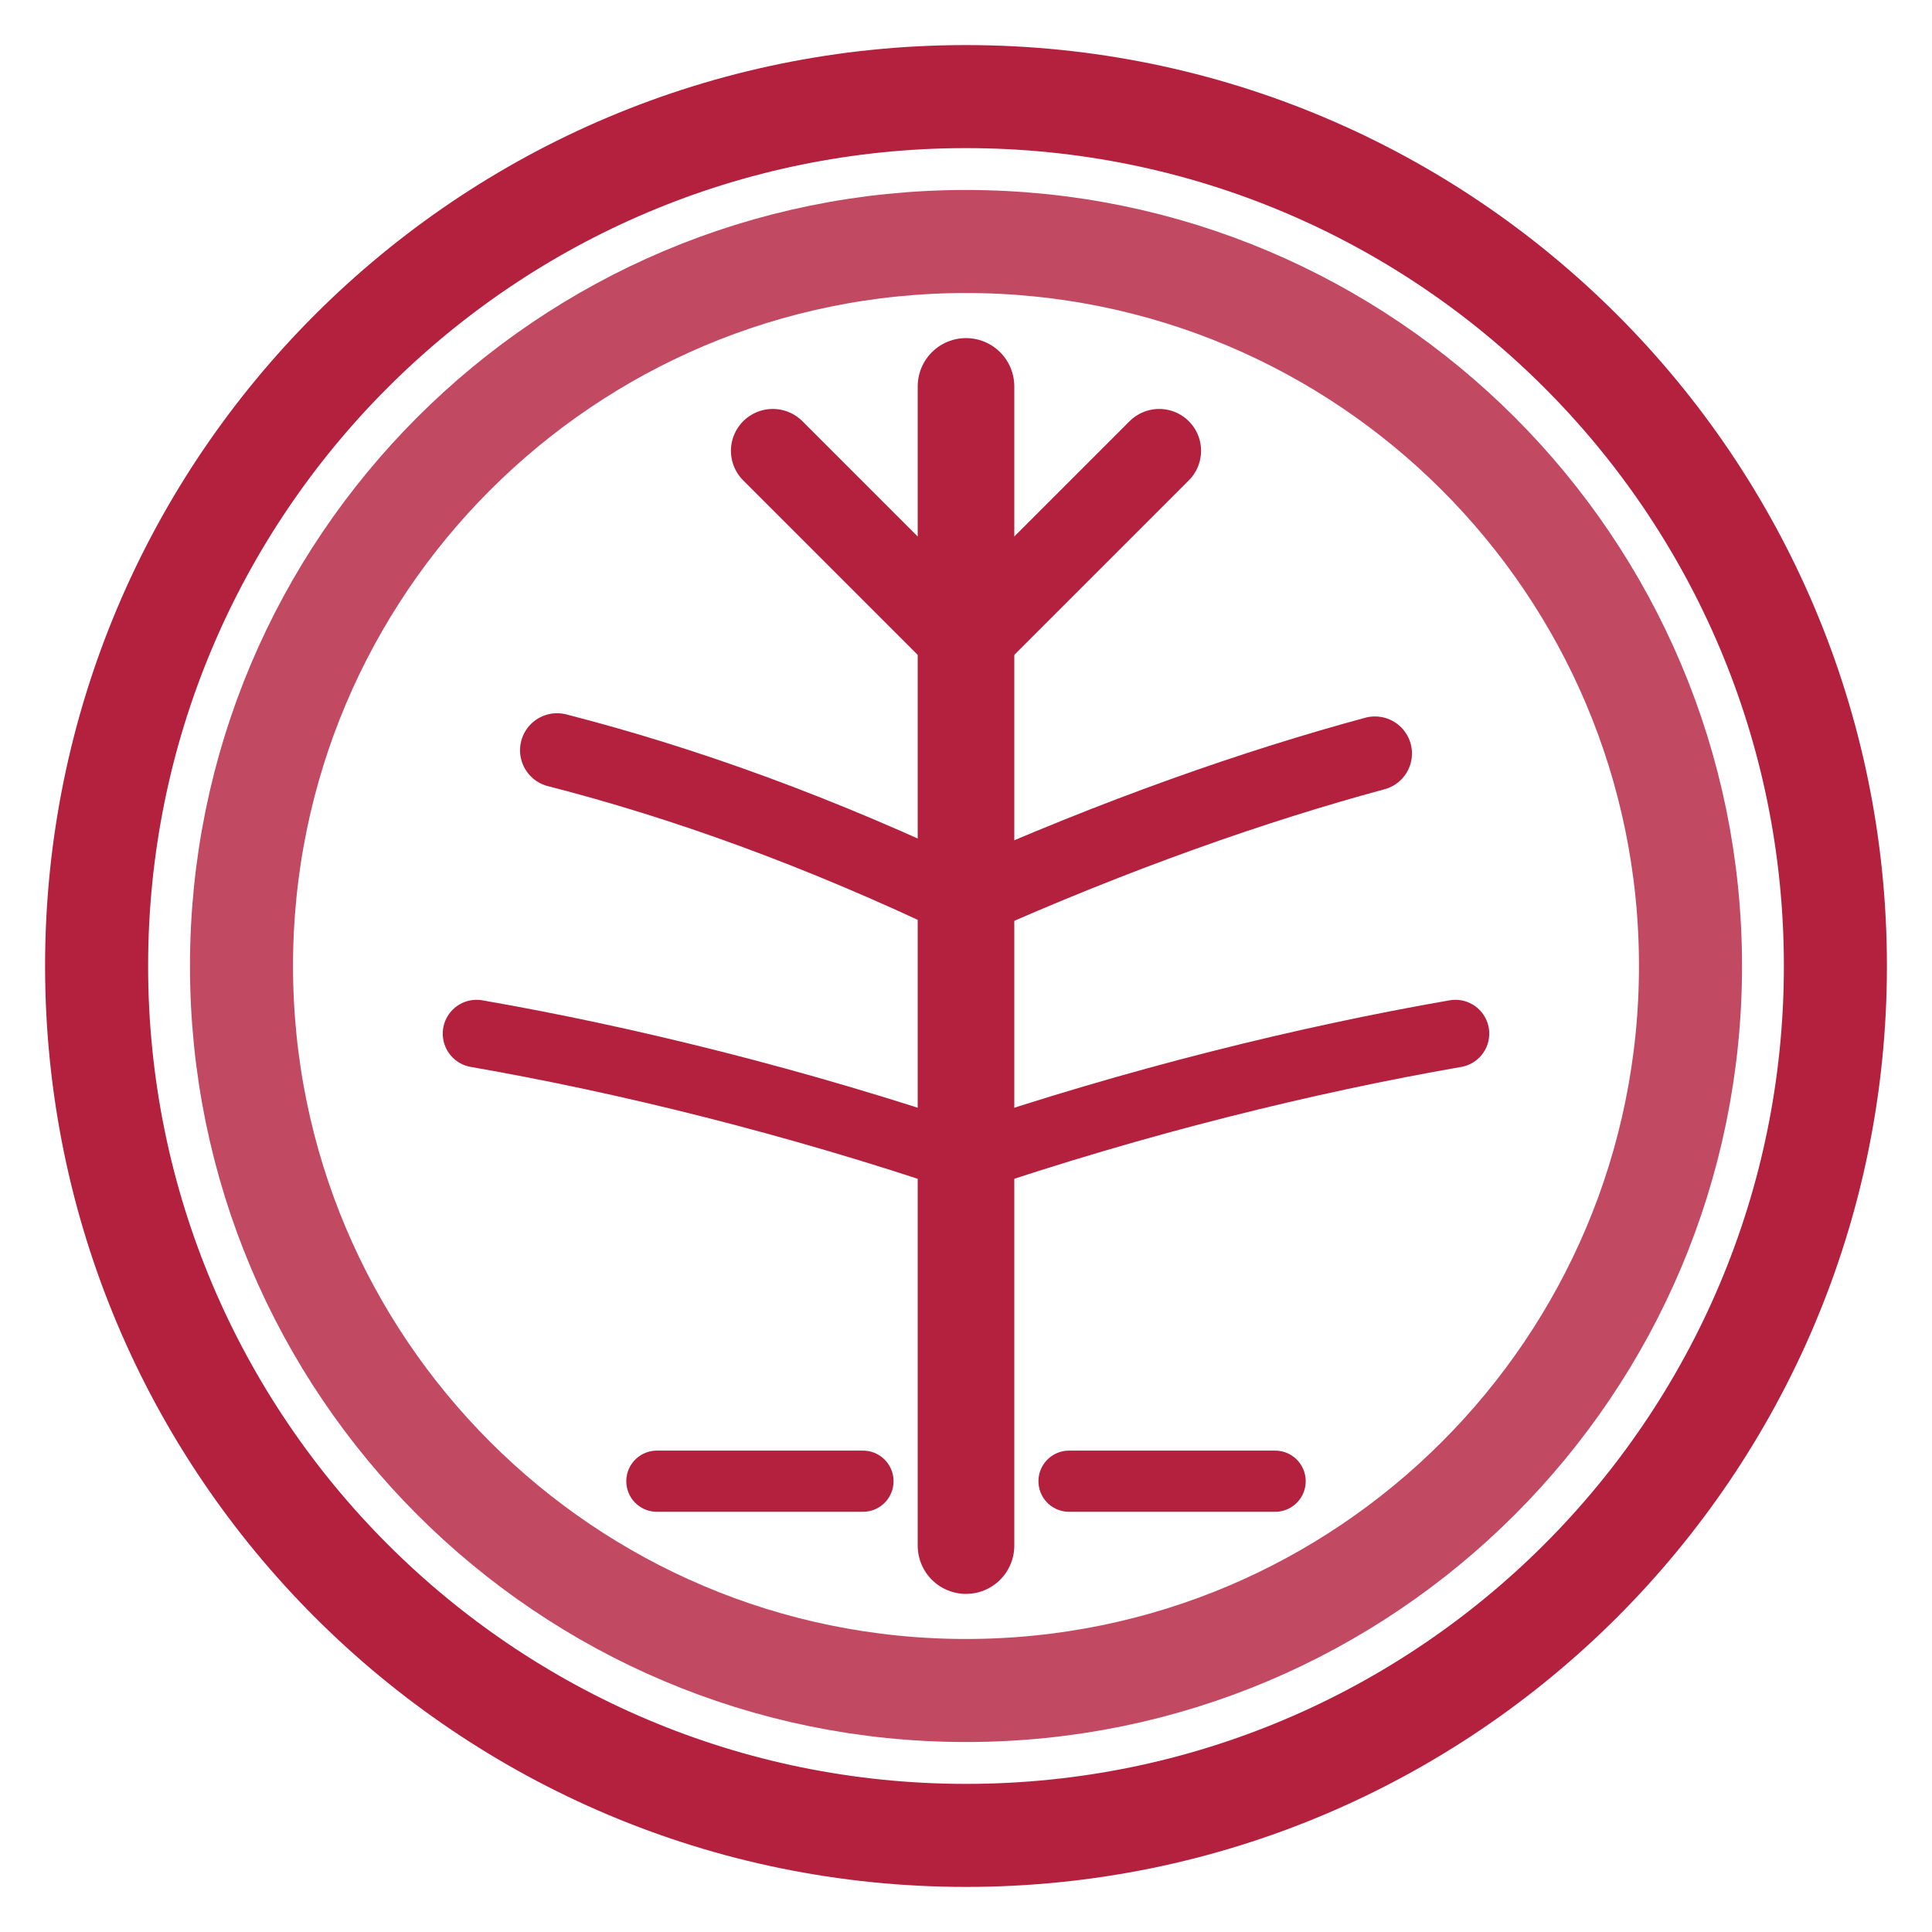
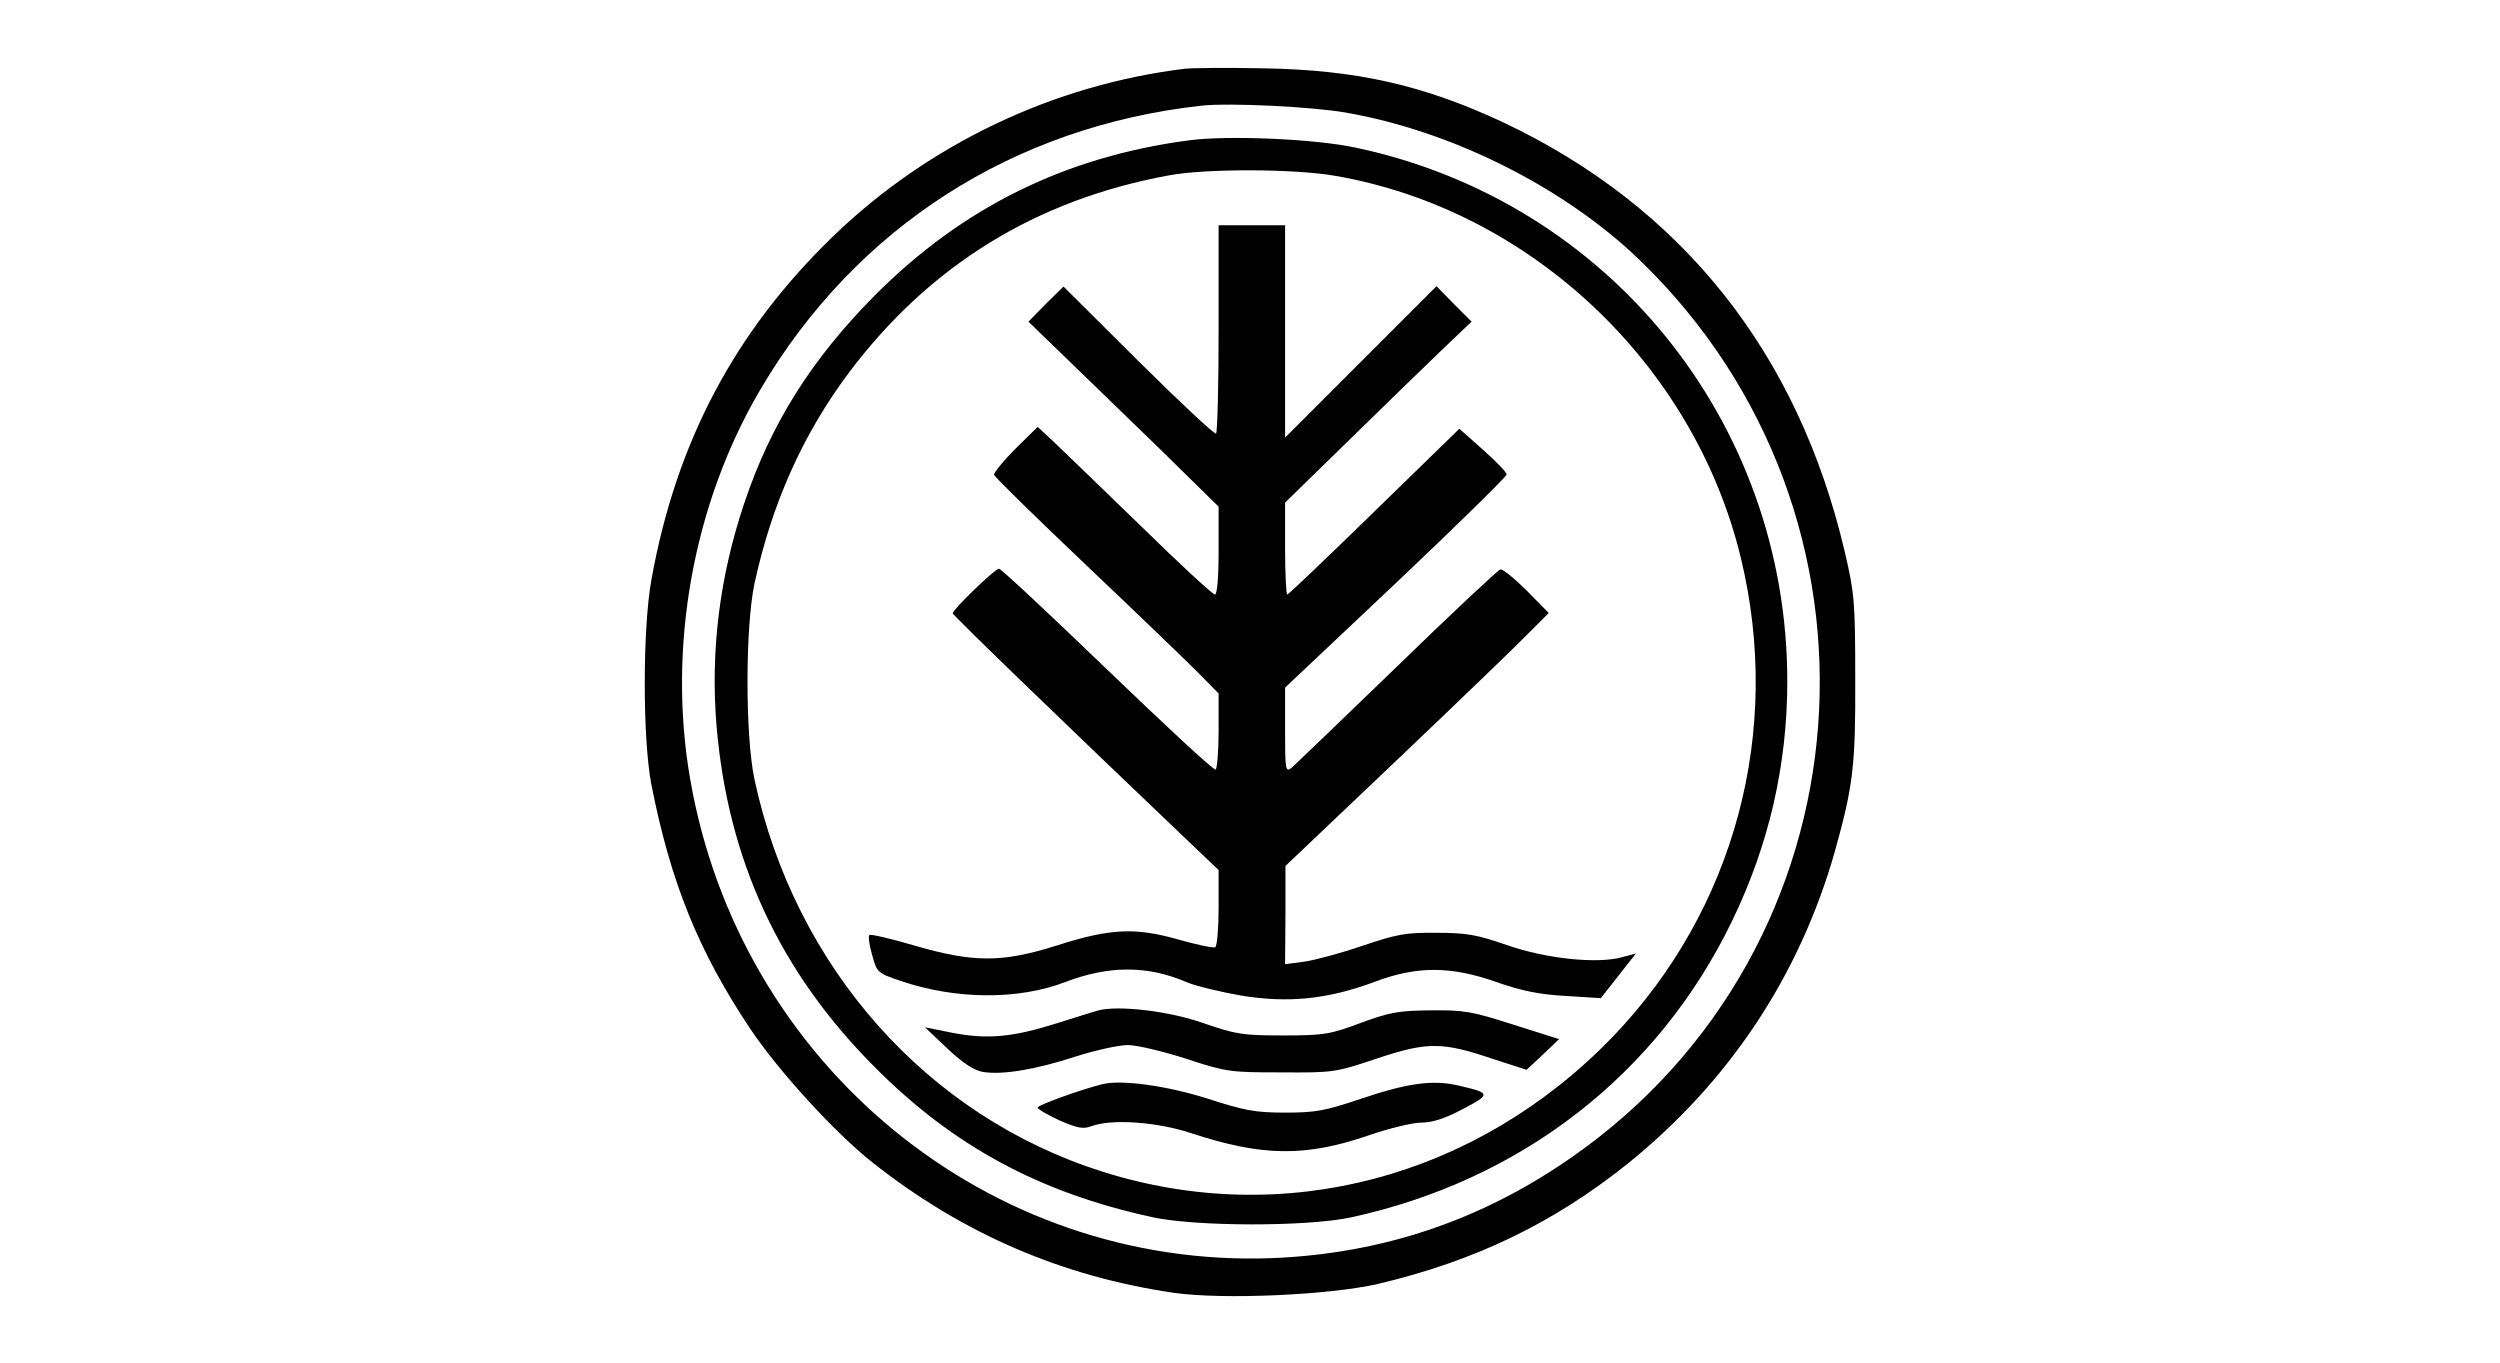
- <svg xmlns="http://www.w3.org/2000/svg" viewBox="2 2 60 60" role="img" aria-label="ShoreVest logo mark">
-   <defs>
-     <style>
-       .ring { fill: none; stroke: #b3213f; stroke-width: 3.2; }
-       .glyph { fill: none; stroke: #b3213f; stroke-linecap: round; stroke-linejoin: round; }
-     </style>
-   </defs>
-   <circle class="ring" cx="32" cy="32" r="27" />
-   <circle class="ring" cx="32" cy="32" r="22.5" stroke-width="2" opacity="0.82" />
-   <g class="glyph">
-     <path d="M32 14v36" stroke-width="3" />
-     <path d="M32 22l-6-6" stroke-width="2.6" />
-     <path d="M32 22l6-6" stroke-width="2.6" />
-     <path d="M32 30c-4.6-2.2-8.8-3.7-12.7-4.7" stroke-width="2.3" />
-     <path d="M32 30c4.7-2.1 9-3.6 12.7-4.6" stroke-width="2.3" />
-     <path d="M32 38c-5.3-1.8-10.6-3.1-15.2-3.9" stroke-width="2.1" />
-     <path d="M32 38c5.3-1.8 10.6-3.1 15.2-3.9" stroke-width="2.1" />
-     <path d="M22.4 48h6.4" stroke-width="1.9" />
-     <path d="M35.2 48h6.4" stroke-width="1.9" />
+ <svg xmlns="http://www.w3.org/2000/svg" version="1.0" width="677pt" height="369pt" viewBox="0 0 677 369" preserveAspectRatio="xMidYMid meet">
+   <g transform="translate(0,369) scale(0.1,-0.1)" fill="#000000" stroke="none">
+     <path d="M3210 3504 c-356 -43 -695 -204 -953 -453 -267 -258 -426 -558 -493 -931 -24 -133 -24 -431 0 -555 52 -264 127 -450 267 -660 76 -114 231 -284 333 -364 243 -192 513 -308 815 -352 134 -19 421 -6 552 24 263 62 476 165 677 326 274 221 465 508 561 846 49 176 56 230 55 465 0 210 -2 233 -28 344 -126 540 -441 936 -926 1165 -216 101 -398 142 -650 146 -96 2 -191 1 -210 -1z m435 -119 c287 -50 590 -202 794 -398 720 -694 633 -1863 -183 -2431 -245 -171 -513 -261 -811 -273 -769 -29 -1442 524 -1576 1297 -62 357 8 746 190 1055 258 439 685 713 1196 769 75 8 300 -3 390 -19z" />
+     <path d="M3220 3310 c-335 -44 -614 -182 -850 -419 -172 -173 -283 -349 -355 -565 -66 -197 -91 -397 -75 -597 30 -366 170 -670 430 -930 212 -213 446 -339 750 -405 118 -26 419 -26 537 -1 462 100 832 387 1033 802 100 206 150 423 150 650 0 702 -484 1300 -1168 1445 -110 24 -347 34 -452 20z m395 -96 c528 -91 972 -509 1099 -1034 114 -470 -16 -954 -348 -1299 -369 -381 -890 -519 -1380 -364 -476 150 -834 554 -943 1063 -25 118 -25 410 0 529 47 217 131 405 256 572 218 290 506 468 866 534 100 19 341 18 450 -1z" />
+     <path d="M3300 2802 c0 -153 -3 -282 -7 -286 -4 -3 -98 85 -210 196 l-203 202 -48 -47 -47 -48 95 -92 c52 -50 168 -163 258 -250 l162 -159 0 -119 c0 -74 -4 -119 -10 -119 -6 0 -97 84 -203 188 -106 103 -212 205 -235 227 l-42 39 -60 -59 c-33 -33 -59 -65 -58 -71 2 -6 113 -115 248 -243 135 -128 271 -259 303 -291 l57 -58 0 -100 c0 -56 -4 -103 -8 -106 -5 -3 -136 119 -293 270 -156 150 -288 274 -294 274 -10 0 -125 -110 -125 -121 0 -5 298 -293 661 -639 l59 -56 0 -101 c0 -56 -4 -104 -9 -108 -5 -3 -51 7 -101 21 -116 33 -184 30 -330 -17 -146 -46 -224 -46 -382 0 -65 19 -120 32 -124 29 -3 -4 0 -28 8 -55 13 -47 14 -48 79 -70 148 -50 316 -51 442 -3 120 46 225 46 331 0 24 -10 90 -26 147 -36 128 -21 235 -10 361 37 116 44 208 43 332 -1 66 -23 114 -33 185 -37 l96 -6 48 61 47 60 -37 -10 c-68 -19 -208 -4 -313 33 -81 28 -109 33 -190 33 -83 1 -108 -4 -200 -35 -58 -20 -129 -39 -157 -43 l-53 -7 1 133 0 133 300 285 c165 157 325 311 356 343 l57 57 -59 60 c-33 33 -65 59 -72 58 -7 -2 -133 -120 -280 -263 -148 -143 -276 -266 -285 -274 -17 -13 -18 -7 -18 102 l0 115 300 283 c165 156 300 289 300 294 0 6 -29 36 -64 67 l-64 57 -230 -224 c-127 -124 -233 -225 -236 -225 -3 0 -6 56 -6 125 l0 124 168 164 c92 90 205 200 252 245 l85 81 -48 48 -47 48 -205 -205 -205 -205 0 288 0 287 -90 0 -90 0 0 -278z" />
+     <path d="M2975 954 c-11 -3 -62 -19 -113 -35 -120 -38 -188 -44 -282 -26 l-75 15 61 -58 c43 -40 72 -59 97 -63 52 -8 140 6 250 42 54 17 117 31 141 31 25 0 95 -17 158 -37 109 -36 119 -37 258 -37 142 -1 147 0 260 38 136 45 175 45 314 -2 l90 -29 44 41 44 42 -123 39 c-112 36 -134 40 -224 39 -88 -1 -111 -5 -190 -34 -83 -31 -99 -34 -210 -34 -110 0 -128 3 -215 33 -93 33 -230 49 -285 35z" />
+     <path d="M2985 754 c-63 -16 -175 -57 -175 -63 0 -5 27 -20 59 -35 48 -21 64 -24 86 -16 54 21 179 12 272 -19 191 -63 309 -64 478 -6 55 19 120 35 144 35 30 0 64 11 113 37 76 40 75 43 -11 63 -71 17 -141 7 -270 -37 -93 -31 -118 -36 -201 -36 -82 0 -111 6 -210 38 -111 35 -233 52 -285 39z" />
  </g>
</svg>
